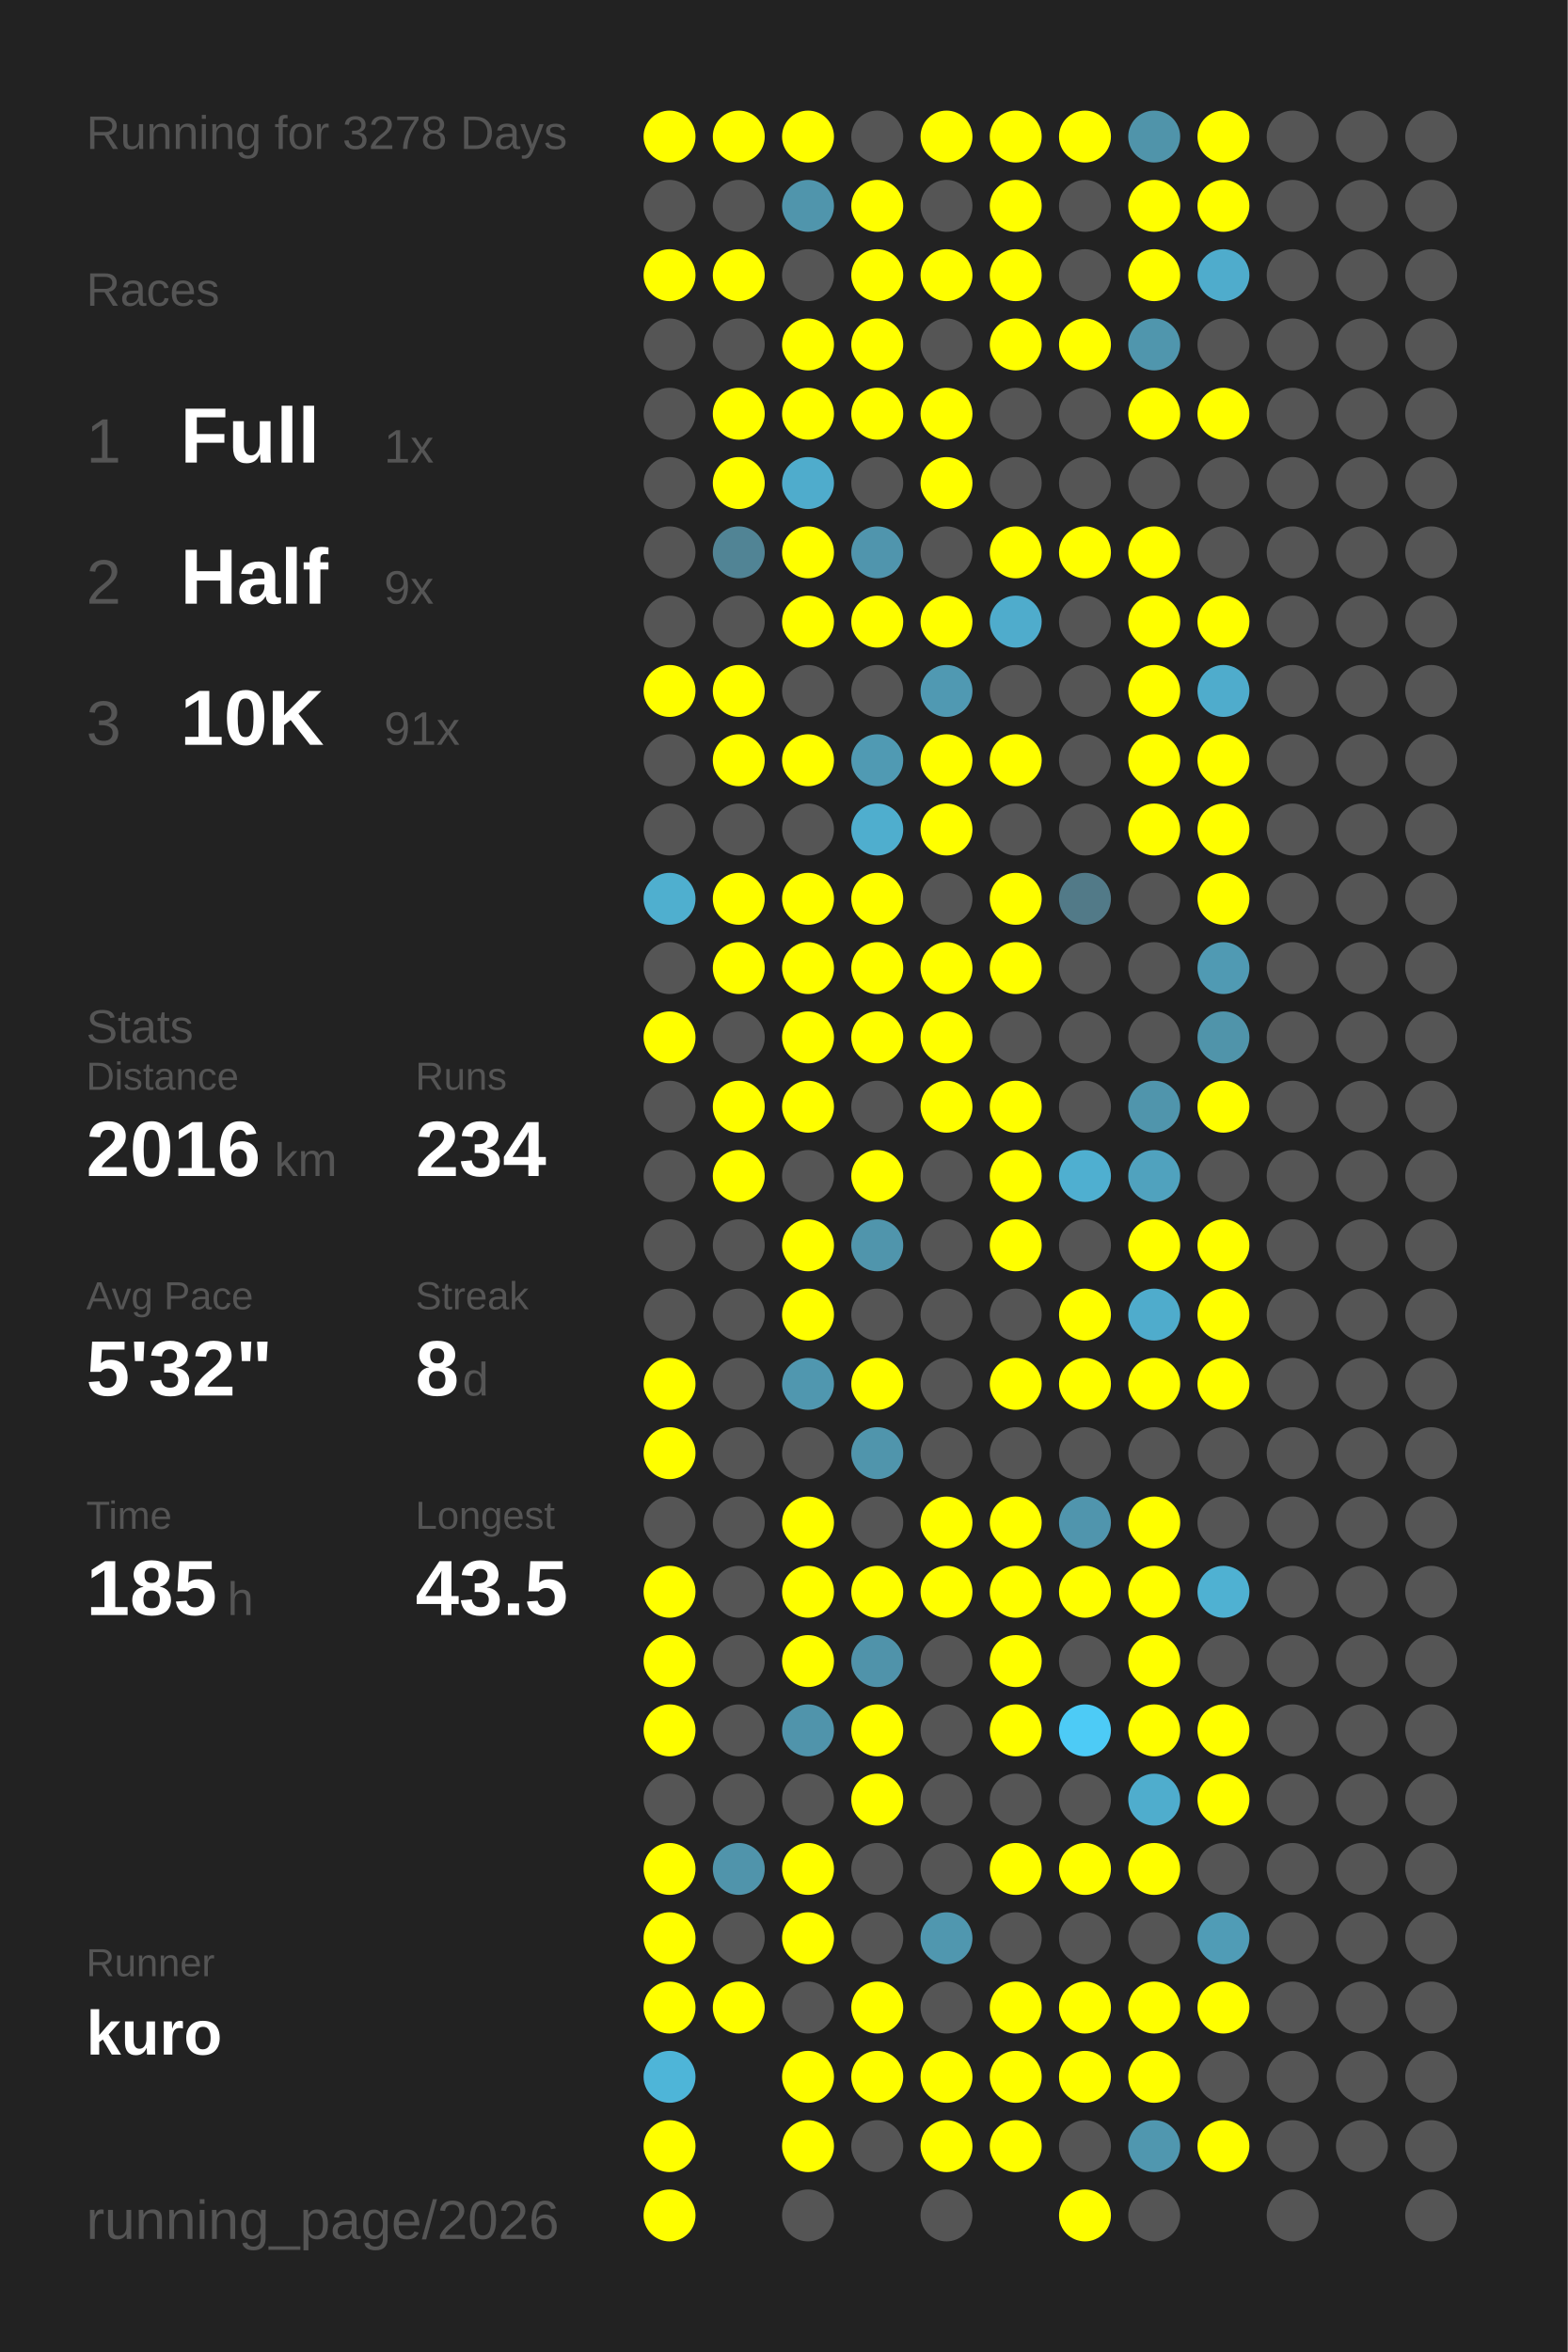
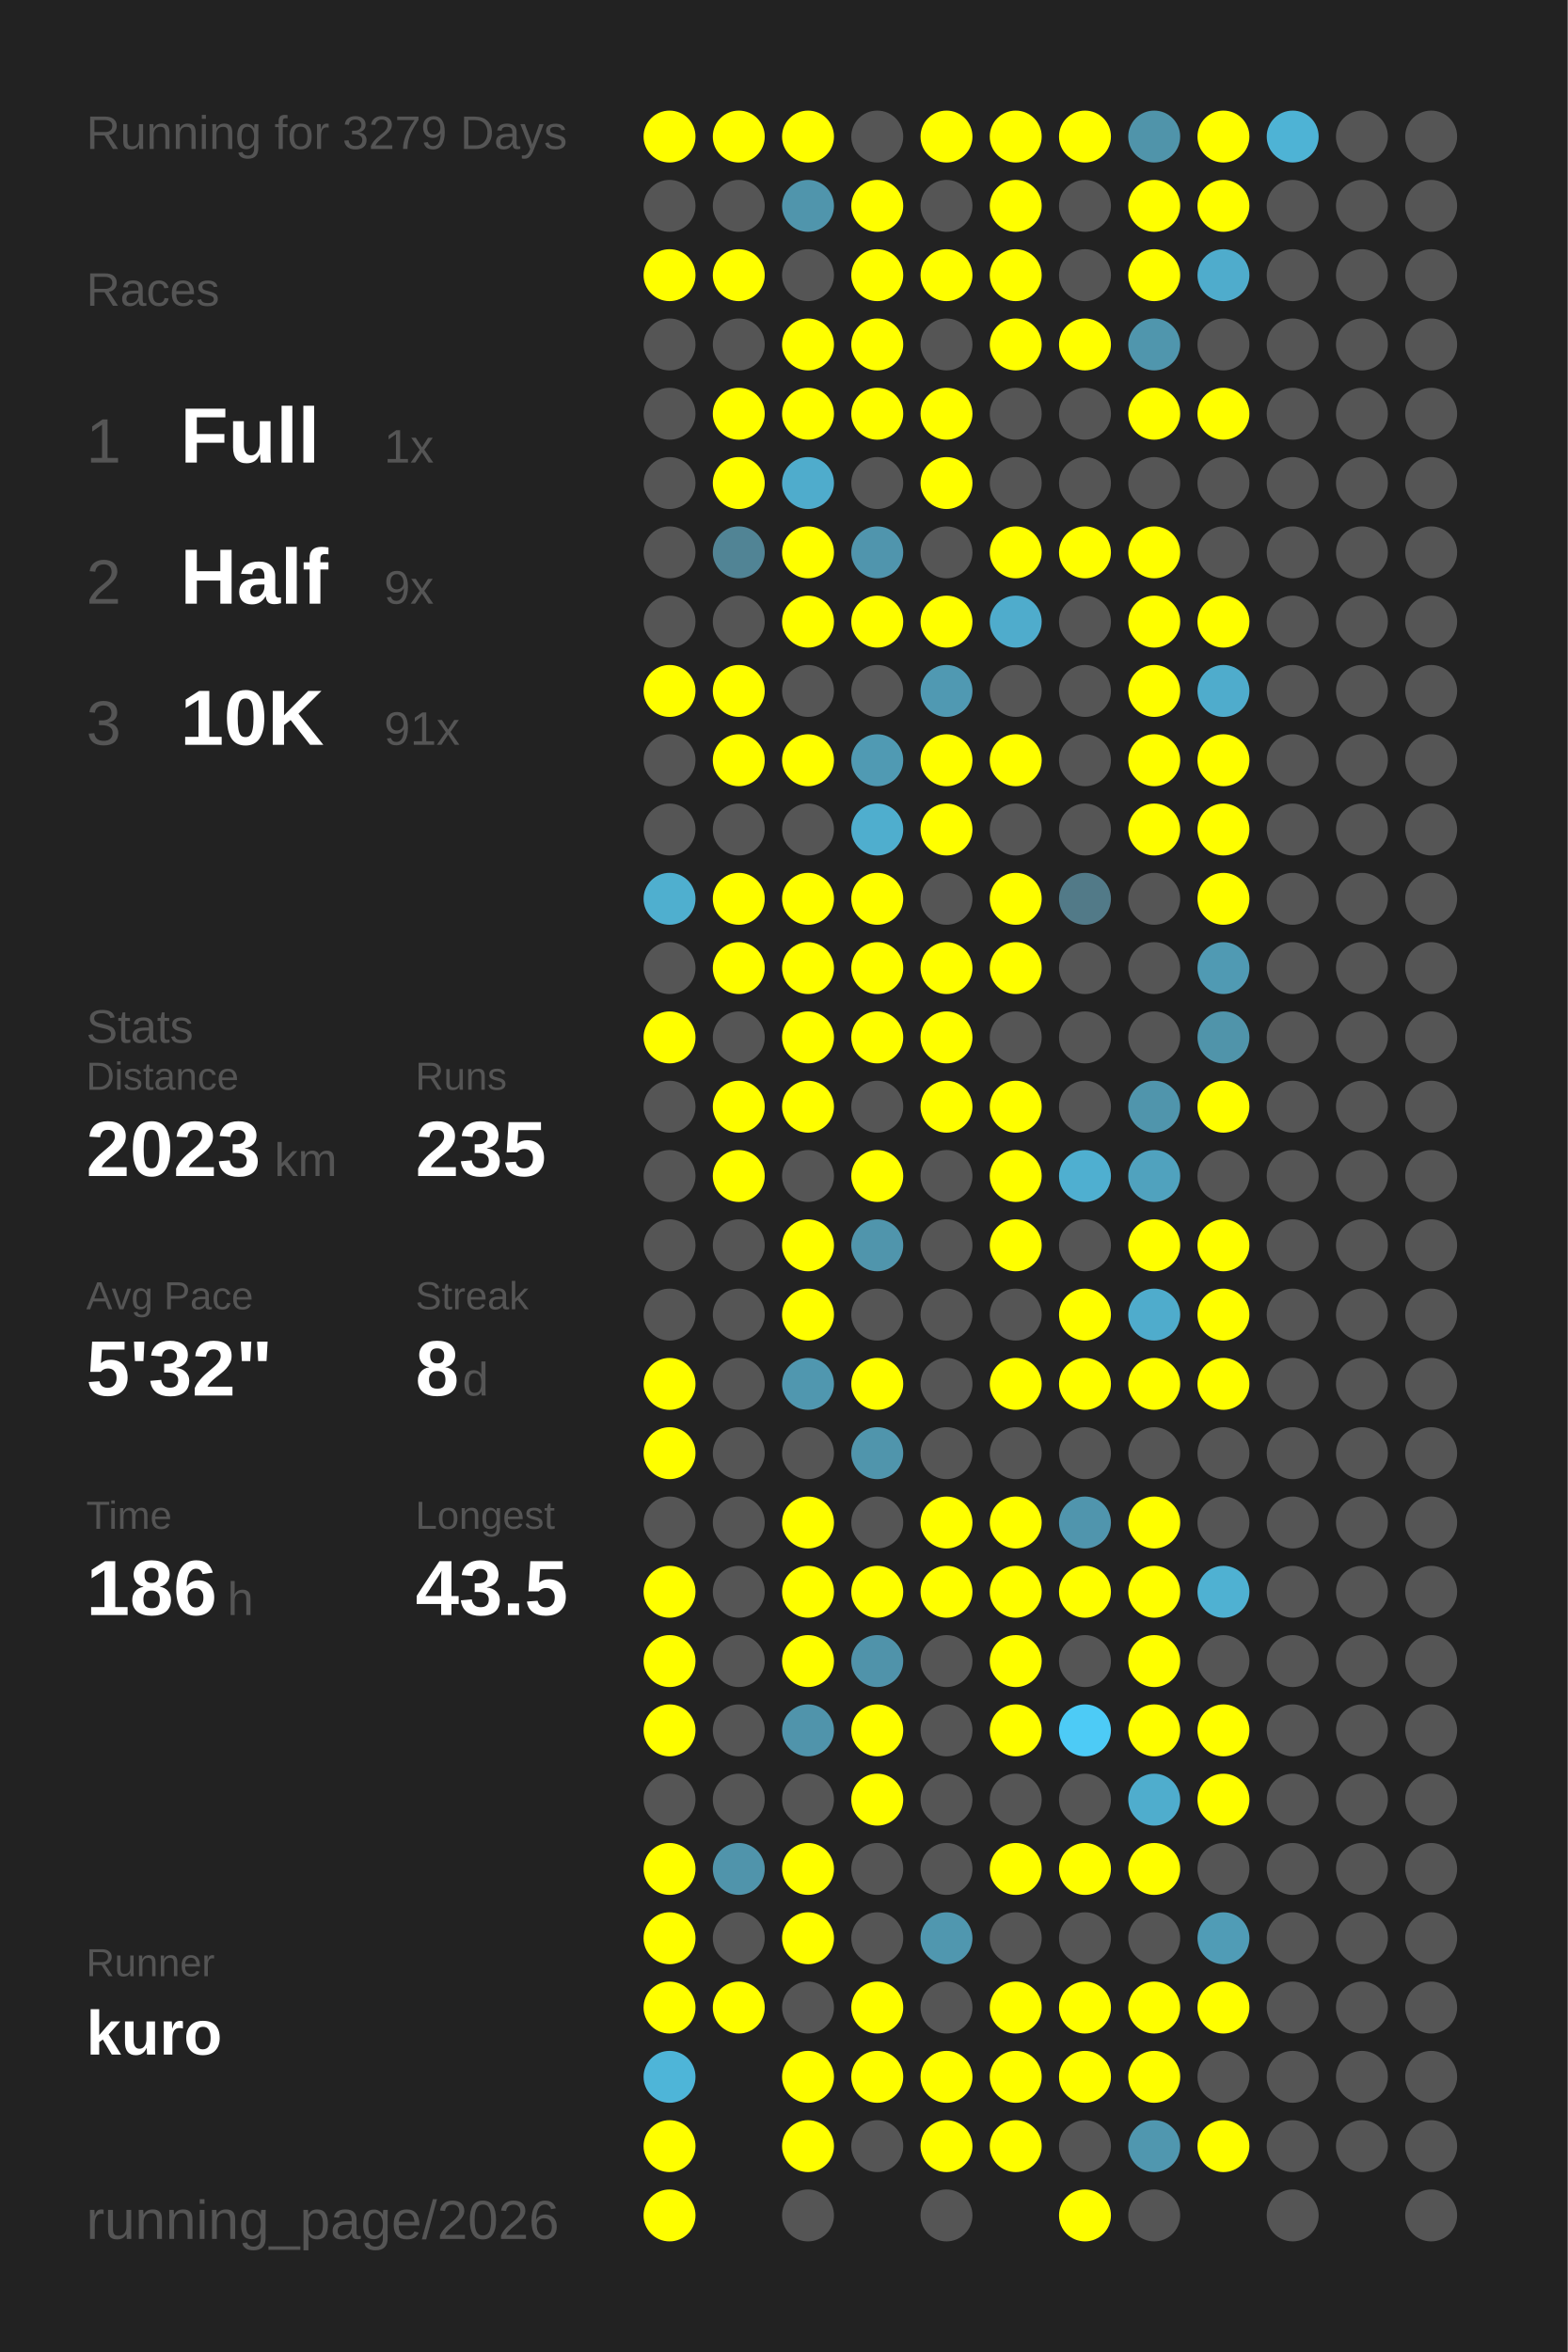
<svg xmlns="http://www.w3.org/2000/svg" baseProfile="full" height="300mm" version="1.1" viewBox="0,0,200,300" width="200mm">
  <defs />
  <rect fill="#222222" height="300" width="200" x="0" y="0" />
-   <text fill="#555555" style="font-size:6px; font-family:Arial;" x="11" y="19">Running for 3278 Days</text>
+   <text fill="#555555" style="font-size:6px; font-family:Arial;" x="11" y="19">Running for 3279 Days</text>
  <text fill="#555555" style="font-size:6px; font-family:Arial;" x="11" y="39">Races</text>
  <text fill="#555555" style="font-size:8px; font-family:Arial;" x="11" y="59">1</text>
  <text fill="#FFFFFF" style="font-size:10px; font-family:Arial; font-weight:bold;" x="23" y="59">Full</text>
  <text fill="#555555" style="font-size:6px; font-family:Arial;" x="49" y="59">1x</text>
  <text fill="#555555" style="font-size:8px; font-family:Arial;" x="11" y="77">2</text>
  <text fill="#FFFFFF" style="font-size:10px; font-family:Arial; font-weight:bold;" x="23" y="77">Half</text>
  <text fill="#555555" style="font-size:6px; font-family:Arial;" x="49" y="77">9x</text>
  <text fill="#555555" style="font-size:8px; font-family:Arial;" x="11" y="95">3</text>
  <text fill="#FFFFFF" style="font-size:10px; font-family:Arial; font-weight:bold;" x="23" y="95">10K</text>
  <text fill="#555555" style="font-size:6px; font-family:Arial;" x="49" y="95">91x</text>
  <text fill="#555555" style="font-size:6px; font-family:Arial;" x="11" y="133">Stats</text>
  <text fill="#555555" style="font-size:5px; font-family:Arial;" x="11" y="139">Distance</text>
-   <text fill="#FFFFFF" style="font-size:10px; font-family:Arial; font-weight:bold;" x="11" y="150">2016</text>
+   <text fill="#FFFFFF" style="font-size:10px; font-family:Arial; font-weight:bold;" x="11" y="150">2023</text>
  <text fill="#555555" style="font-size:6px; font-family:Arial;" x="35" y="150">km</text>
  <text fill="#555555" style="font-size:5px; font-family:Arial;" x="53" y="139">Runs</text>
-   <text fill="#FFFFFF" style="font-size:10px; font-family:Arial; font-weight:bold;" x="53" y="150">234</text>
+   <text fill="#FFFFFF" style="font-size:10px; font-family:Arial; font-weight:bold;" x="53" y="150">235</text>
  <text fill="#555555" style="font-size:5px; font-family:Arial;" x="11" y="167">Avg Pace</text>
  <text fill="#FFFFFF" style="font-size:10px; font-family:Arial; font-weight:bold;" x="11" y="178">5'32"</text>
  <text fill="#555555" style="font-size:5px; font-family:Arial;" x="53" y="167">Streak</text>
  <text fill="#FFFFFF" style="font-size:10px; font-family:Arial; font-weight:bold;" x="53" y="178">8</text>
  <text fill="#555555" style="font-size:6px; font-family:Arial;" x="59" y="178">d</text>
  <text fill="#555555" style="font-size:5px; font-family:Arial;" x="11" y="195">Time</text>
-   <text fill="#FFFFFF" style="font-size:10px; font-family:Arial; font-weight:bold;" x="11" y="206">185</text>
+   <text fill="#FFFFFF" style="font-size:10px; font-family:Arial; font-weight:bold;" x="11" y="206">186</text>
  <text fill="#555555" style="font-size:6px; font-family:Arial;" x="29" y="206">h</text>
  <text fill="#555555" style="font-size:5px; font-family:Arial;" x="53" y="195">Longest</text>
  <text fill="#FFFFFF" style="font-size:10px; font-family:Arial; font-weight:bold;" x="53" y="206">43.5</text>
  <text fill="#555555" style="font-size:5px; font-family:Arial;" x="11" y="252.065">Runner</text>
  <text fill="#FFFFFF" style="font-size:8px; font-family:Arial; font-weight:bold;" x="11" y="262.065">kuro</text>
  <text fill="#555555" style="font-size:7px; font-family:Arial;" x="11" y="285.581">running_page/2026</text>
  <circle cx="85.417" cy="17.419" fill="#FFFF00" r="3.312" />
  <circle cx="85.417" cy="26.258" fill="#555555" r="3.312" />
  <circle cx="85.417" cy="35.097" fill="#FFFF00" r="3.312" />
  <circle cx="85.417" cy="43.935" fill="#555555" r="3.312" />
  <circle cx="85.417" cy="52.774" fill="#555555" r="3.312" />
  <circle cx="85.417" cy="61.613" fill="#555555" r="3.312" />
  <circle cx="85.417" cy="70.452" fill="#555555" r="3.312" />
  <circle cx="85.417" cy="79.29" fill="#555555" r="3.312" />
  <circle cx="85.417" cy="88.129" fill="#FFFF00" r="3.312" />
  <circle cx="85.417" cy="96.968" fill="#555555" r="3.312" />
  <circle cx="85.417" cy="105.806" fill="#555555" r="3.312" />
  <circle cx="85.417" cy="114.645" fill="#4fafcf" r="3.312" />
  <circle cx="85.417" cy="123.484" fill="#555555" r="3.312" />
  <circle cx="85.417" cy="132.323" fill="#FFFF00" r="3.312" />
  <circle cx="85.417" cy="141.161" fill="#555555" r="3.312" />
  <circle cx="85.417" cy="150" fill="#555555" r="3.312" />
  <circle cx="85.417" cy="158.839" fill="#555555" r="3.312" />
  <circle cx="85.417" cy="167.677" fill="#555555" r="3.312" />
  <circle cx="85.417" cy="176.516" fill="#FFFF00" r="3.312" />
  <circle cx="85.417" cy="185.355" fill="#FFFF00" r="3.312" />
  <circle cx="85.417" cy="194.194" fill="#555555" r="3.312" />
  <circle cx="85.417" cy="203.032" fill="#FFFF00" r="3.312" />
  <circle cx="85.417" cy="211.871" fill="#FFFF00" r="3.312" />
  <circle cx="85.417" cy="220.71" fill="#FFFF00" r="3.312" />
  <circle cx="85.417" cy="229.548" fill="#555555" r="3.312" />
  <circle cx="85.417" cy="238.387" fill="#FFFF00" r="3.312" />
  <circle cx="85.417" cy="247.226" fill="#FFFF00" r="3.312" />
  <circle cx="85.417" cy="256.065" fill="#FFFF00" r="3.312" />
  <circle cx="85.417" cy="264.903" fill="#4eb5d8" r="3.312" />
  <circle cx="85.417" cy="273.742" fill="#FFFF00" r="3.312" />
  <circle cx="85.417" cy="282.581" fill="#FFFF00" r="3.312" />
  <circle cx="94.25" cy="17.419" fill="#FFFF00" r="3.312" />
  <circle cx="94.25" cy="26.258" fill="#555555" r="3.312" />
  <circle cx="94.25" cy="35.097" fill="#FFFF00" r="3.312" />
  <circle cx="94.25" cy="43.935" fill="#555555" r="3.312" />
  <circle cx="94.25" cy="52.774" fill="#FFFF00" r="3.312" />
  <circle cx="94.25" cy="61.613" fill="#FFFF00" r="3.312" />
  <circle cx="94.25" cy="70.452" fill="#518495" r="3.312" />
  <circle cx="94.25" cy="79.29" fill="#555555" r="3.312" />
  <circle cx="94.25" cy="88.129" fill="#FFFF00" r="3.312" />
  <circle cx="94.25" cy="96.968" fill="#FFFF00" r="3.312" />
  <circle cx="94.25" cy="105.806" fill="#555555" r="3.312" />
  <circle cx="94.25" cy="114.645" fill="#FFFF00" r="3.312" />
  <circle cx="94.25" cy="123.484" fill="#FFFF00" r="3.312" />
  <circle cx="94.25" cy="132.323" fill="#555555" r="3.312" />
  <circle cx="94.25" cy="141.161" fill="#FFFF00" r="3.312" />
  <circle cx="94.25" cy="150" fill="#FFFF00" r="3.312" />
  <circle cx="94.25" cy="158.839" fill="#555555" r="3.312" />
  <circle cx="94.25" cy="167.677" fill="#555555" r="3.312" />
  <circle cx="94.25" cy="176.516" fill="#555555" r="3.312" />
  <circle cx="94.25" cy="185.355" fill="#555555" r="3.312" />
  <circle cx="94.25" cy="194.194" fill="#555555" r="3.312" />
  <circle cx="94.25" cy="203.032" fill="#555555" r="3.312" />
  <circle cx="94.25" cy="211.871" fill="#555555" r="3.312" />
  <circle cx="94.25" cy="220.71" fill="#555555" r="3.312" />
  <circle cx="94.25" cy="229.548" fill="#555555" r="3.312" />
  <circle cx="94.25" cy="238.387" fill="#5094ab" r="3.312" />
  <circle cx="94.25" cy="247.226" fill="#555555" r="3.312" />
  <circle cx="94.25" cy="256.065" fill="#FFFF00" r="3.312" />
  <circle cx="103.083" cy="17.419" fill="#FFFF00" r="3.312" />
  <circle cx="103.083" cy="26.258" fill="#5095ac" r="3.312" />
  <circle cx="103.083" cy="35.097" fill="#555555" r="3.312" />
  <circle cx="103.083" cy="43.935" fill="#FFFF00" r="3.312" />
  <circle cx="103.083" cy="52.774" fill="#FFFF00" r="3.312" />
  <circle cx="103.083" cy="61.613" fill="#4faccc" r="3.312" />
  <circle cx="103.083" cy="70.452" fill="#FFFF00" r="3.312" />
  <circle cx="103.083" cy="79.29" fill="#FFFF00" r="3.312" />
  <circle cx="103.083" cy="88.129" fill="#555555" r="3.312" />
  <circle cx="103.083" cy="96.968" fill="#FFFF00" r="3.312" />
  <circle cx="103.083" cy="105.806" fill="#555555" r="3.312" />
  <circle cx="103.083" cy="114.645" fill="#FFFF00" r="3.312" />
  <circle cx="103.083" cy="123.484" fill="#FFFF00" r="3.312" />
  <circle cx="103.083" cy="132.323" fill="#FFFF00" r="3.312" />
  <circle cx="103.083" cy="141.161" fill="#FFFF00" r="3.312" />
  <circle cx="103.083" cy="150" fill="#555555" r="3.312" />
  <circle cx="103.083" cy="158.839" fill="#FFFF00" r="3.312" />
  <circle cx="103.083" cy="167.677" fill="#FFFF00" r="3.312" />
  <circle cx="103.083" cy="176.516" fill="#5097af" r="3.312" />
  <circle cx="103.083" cy="185.355" fill="#555555" r="3.312" />
  <circle cx="103.083" cy="194.194" fill="#FFFF00" r="3.312" />
  <circle cx="103.083" cy="203.032" fill="#FFFF00" r="3.312" />
  <circle cx="103.083" cy="211.871" fill="#FFFF00" r="3.312" />
  <circle cx="103.083" cy="220.71" fill="#5094ab" r="3.312" />
  <circle cx="103.083" cy="229.548" fill="#555555" r="3.312" />
  <circle cx="103.083" cy="238.387" fill="#FFFF00" r="3.312" />
  <circle cx="103.083" cy="247.226" fill="#FFFF00" r="3.312" />
  <circle cx="103.083" cy="256.065" fill="#555555" r="3.312" />
  <circle cx="103.083" cy="264.903" fill="#FFFF00" r="3.312" />
  <circle cx="103.083" cy="273.742" fill="#FFFF00" r="3.312" />
  <circle cx="103.083" cy="282.581" fill="#555555" r="3.312" />
  <circle cx="111.917" cy="17.419" fill="#555555" r="3.312" />
  <circle cx="111.917" cy="26.258" fill="#FFFF00" r="3.312" />
  <circle cx="111.917" cy="35.097" fill="#FFFF00" r="3.312" />
  <circle cx="111.917" cy="43.935" fill="#FFFF00" r="3.312" />
  <circle cx="111.917" cy="52.774" fill="#FFFF00" r="3.312" />
  <circle cx="111.917" cy="61.613" fill="#555555" r="3.312" />
  <circle cx="111.917" cy="70.452" fill="#5095ad" r="3.312" />
  <circle cx="111.917" cy="79.29" fill="#FFFF00" r="3.312" />
  <circle cx="111.917" cy="88.129" fill="#555555" r="3.312" />
  <circle cx="111.917" cy="96.968" fill="#509ab3" r="3.312" />
  <circle cx="111.917" cy="105.806" fill="#4faece" r="3.312" />
  <circle cx="111.917" cy="114.645" fill="#FFFF00" r="3.312" />
  <circle cx="111.917" cy="123.484" fill="#FFFF00" r="3.312" />
  <circle cx="111.917" cy="132.323" fill="#FFFF00" r="3.312" />
  <circle cx="111.917" cy="141.161" fill="#555555" r="3.312" />
  <circle cx="111.917" cy="150" fill="#FFFF00" r="3.312" />
  <circle cx="111.917" cy="158.839" fill="#5095ac" r="3.312" />
  <circle cx="111.917" cy="167.677" fill="#555555" r="3.312" />
  <circle cx="111.917" cy="176.516" fill="#FFFF00" r="3.312" />
  <circle cx="111.917" cy="185.355" fill="#5095ac" r="3.312" />
  <circle cx="111.917" cy="194.194" fill="#555555" r="3.312" />
  <circle cx="111.917" cy="203.032" fill="#FFFF00" r="3.312" />
  <circle cx="111.917" cy="211.871" fill="#5093aa" r="3.312" />
  <circle cx="111.917" cy="220.71" fill="#FFFF00" r="3.312" />
  <circle cx="111.917" cy="229.548" fill="#FFFF00" r="3.312" />
  <circle cx="111.917" cy="238.387" fill="#555555" r="3.312" />
  <circle cx="111.917" cy="247.226" fill="#555555" r="3.312" />
  <circle cx="111.917" cy="256.065" fill="#FFFF00" r="3.312" />
  <circle cx="111.917" cy="264.903" fill="#FFFF00" r="3.312" />
  <circle cx="111.917" cy="273.742" fill="#555555" r="3.312" />
  <circle cx="120.75" cy="17.419" fill="#FFFF00" r="3.312" />
  <circle cx="120.75" cy="26.258" fill="#555555" r="3.312" />
  <circle cx="120.75" cy="35.097" fill="#FFFF00" r="3.312" />
  <circle cx="120.75" cy="43.935" fill="#555555" r="3.312" />
  <circle cx="120.75" cy="52.774" fill="#FFFF00" r="3.312" />
  <circle cx="120.75" cy="61.613" fill="#FFFF00" r="3.312" />
  <circle cx="120.75" cy="70.452" fill="#555555" r="3.312" />
  <circle cx="120.75" cy="79.29" fill="#FFFF00" r="3.312" />
  <circle cx="120.75" cy="88.129" fill="#5099b2" r="3.312" />
  <circle cx="120.75" cy="96.968" fill="#FFFF00" r="3.312" />
  <circle cx="120.75" cy="105.806" fill="#FFFF00" r="3.312" />
  <circle cx="120.75" cy="114.645" fill="#555555" r="3.312" />
  <circle cx="120.75" cy="123.484" fill="#FFFF00" r="3.312" />
  <circle cx="120.75" cy="132.323" fill="#FFFF00" r="3.312" />
  <circle cx="120.75" cy="141.161" fill="#FFFF00" r="3.312" />
  <circle cx="120.75" cy="150" fill="#555555" r="3.312" />
  <circle cx="120.75" cy="158.839" fill="#555555" r="3.312" />
  <circle cx="120.75" cy="167.677" fill="#555555" r="3.312" />
  <circle cx="120.75" cy="176.516" fill="#555555" r="3.312" />
  <circle cx="120.75" cy="185.355" fill="#555555" r="3.312" />
  <circle cx="120.75" cy="194.194" fill="#FFFF00" r="3.312" />
  <circle cx="120.75" cy="203.032" fill="#FFFF00" r="3.312" />
  <circle cx="120.75" cy="211.871" fill="#555555" r="3.312" />
  <circle cx="120.75" cy="220.71" fill="#555555" r="3.312" />
  <circle cx="120.75" cy="229.548" fill="#555555" r="3.312" />
  <circle cx="120.75" cy="238.387" fill="#555555" r="3.312" />
  <circle cx="120.75" cy="247.226" fill="#5097af" r="3.312" />
  <circle cx="120.75" cy="256.065" fill="#555555" r="3.312" />
  <circle cx="120.75" cy="264.903" fill="#FFFF00" r="3.312" />
  <circle cx="120.75" cy="273.742" fill="#FFFF00" r="3.312" />
  <circle cx="120.75" cy="282.581" fill="#555555" r="3.312" />
  <circle cx="129.583" cy="17.419" fill="#FFFF00" r="3.312" />
  <circle cx="129.583" cy="26.258" fill="#FFFF00" r="3.312" />
  <circle cx="129.583" cy="35.097" fill="#FFFF00" r="3.312" />
  <circle cx="129.583" cy="43.935" fill="#FFFF00" r="3.312" />
  <circle cx="129.583" cy="52.774" fill="#555555" r="3.312" />
  <circle cx="129.583" cy="61.613" fill="#555555" r="3.312" />
  <circle cx="129.583" cy="70.452" fill="#FFFF00" r="3.312" />
  <circle cx="129.583" cy="79.29" fill="#4faccc" r="3.312" />
  <circle cx="129.583" cy="88.129" fill="#555555" r="3.312" />
  <circle cx="129.583" cy="96.968" fill="#FFFF00" r="3.312" />
  <circle cx="129.583" cy="105.806" fill="#555555" r="3.312" />
  <circle cx="129.583" cy="114.645" fill="#FFFF00" r="3.312" />
  <circle cx="129.583" cy="123.484" fill="#FFFF00" r="3.312" />
  <circle cx="129.583" cy="132.323" fill="#555555" r="3.312" />
  <circle cx="129.583" cy="141.161" fill="#FFFF00" r="3.312" />
  <circle cx="129.583" cy="150" fill="#FFFF00" r="3.312" />
  <circle cx="129.583" cy="158.839" fill="#FFFF00" r="3.312" />
  <circle cx="129.583" cy="167.677" fill="#555555" r="3.312" />
  <circle cx="129.583" cy="176.516" fill="#FFFF00" r="3.312" />
  <circle cx="129.583" cy="185.355" fill="#555555" r="3.312" />
  <circle cx="129.583" cy="194.194" fill="#FFFF00" r="3.312" />
  <circle cx="129.583" cy="203.032" fill="#FFFF00" r="3.312" />
  <circle cx="129.583" cy="211.871" fill="#FFFF00" r="3.312" />
  <circle cx="129.583" cy="220.71" fill="#FFFF00" r="3.312" />
  <circle cx="129.583" cy="229.548" fill="#555555" r="3.312" />
  <circle cx="129.583" cy="238.387" fill="#FFFF00" r="3.312" />
  <circle cx="129.583" cy="247.226" fill="#555555" r="3.312" />
  <circle cx="129.583" cy="256.065" fill="#FFFF00" r="3.312" />
  <circle cx="129.583" cy="264.903" fill="#FFFF00" r="3.312" />
  <circle cx="129.583" cy="273.742" fill="#FFFF00" r="3.312" />
  <circle cx="138.417" cy="17.419" fill="#FFFF00" r="3.312" />
  <circle cx="138.417" cy="26.258" fill="#555555" r="3.312" />
  <circle cx="138.417" cy="35.097" fill="#555555" r="3.312" />
  <circle cx="138.417" cy="43.935" fill="#FFFF00" r="3.312" />
  <circle cx="138.417" cy="52.774" fill="#555555" r="3.312" />
  <circle cx="138.417" cy="61.613" fill="#555555" r="3.312" />
  <circle cx="138.417" cy="70.452" fill="#FFFF00" r="3.312" />
  <circle cx="138.417" cy="79.29" fill="#555555" r="3.312" />
  <circle cx="138.417" cy="88.129" fill="#555555" r="3.312" />
  <circle cx="138.417" cy="96.968" fill="#555555" r="3.312" />
  <circle cx="138.417" cy="105.806" fill="#555555" r="3.312" />
  <circle cx="138.417" cy="114.645" fill="#527a88" r="3.312" />
  <circle cx="138.417" cy="123.484" fill="#555555" r="3.312" />
  <circle cx="138.417" cy="132.323" fill="#555555" r="3.312" />
  <circle cx="138.417" cy="141.161" fill="#555555" r="3.312" />
  <circle cx="138.417" cy="150" fill="#4fafd0" r="3.312" />
  <circle cx="138.417" cy="158.839" fill="#555555" r="3.312" />
  <circle cx="138.417" cy="167.677" fill="#FFFF00" r="3.312" />
  <circle cx="138.417" cy="176.516" fill="#FFFF00" r="3.312" />
  <circle cx="138.417" cy="185.355" fill="#555555" r="3.312" />
  <circle cx="138.417" cy="194.194" fill="#5095ad" r="3.312" />
  <circle cx="138.417" cy="203.032" fill="#FFFF00" r="3.312" />
  <circle cx="138.417" cy="211.871" fill="#555555" r="3.312" />
  <circle cx="138.417" cy="220.71" fill="#4dcbf6" r="3.312" />
  <circle cx="138.417" cy="229.548" fill="#555555" r="3.312" />
  <circle cx="138.417" cy="238.387" fill="#FFFF00" r="3.312" />
  <circle cx="138.417" cy="247.226" fill="#555555" r="3.312" />
  <circle cx="138.417" cy="256.065" fill="#FFFF00" r="3.312" />
  <circle cx="138.417" cy="264.903" fill="#FFFF00" r="3.312" />
  <circle cx="138.417" cy="273.742" fill="#555555" r="3.312" />
  <circle cx="138.417" cy="282.581" fill="#FFFF00" r="3.312" />
  <circle cx="147.25" cy="17.419" fill="#5094aa" r="3.312" />
  <circle cx="147.25" cy="26.258" fill="#FFFF00" r="3.312" />
  <circle cx="147.25" cy="35.097" fill="#FFFF00" r="3.312" />
  <circle cx="147.25" cy="43.935" fill="#5096ad" r="3.312" />
  <circle cx="147.25" cy="52.774" fill="#FFFF00" r="3.312" />
  <circle cx="147.25" cy="61.613" fill="#555555" r="3.312" />
  <circle cx="147.25" cy="70.452" fill="#FFFF00" r="3.312" />
  <circle cx="147.25" cy="79.29" fill="#FFFF00" r="3.312" />
  <circle cx="147.25" cy="88.129" fill="#FFFF00" r="3.312" />
  <circle cx="147.25" cy="96.968" fill="#FFFF00" r="3.312" />
  <circle cx="147.25" cy="105.806" fill="#FFFF00" r="3.312" />
  <circle cx="147.25" cy="114.645" fill="#555555" r="3.312" />
  <circle cx="147.25" cy="123.484" fill="#555555" r="3.312" />
  <circle cx="147.25" cy="132.323" fill="#555555" r="3.312" />
  <circle cx="147.25" cy="141.161" fill="#5095ac" r="3.312" />
  <circle cx="147.25" cy="150" fill="#50a2be" r="3.312" />
  <circle cx="147.25" cy="158.839" fill="#FFFF00" r="3.312" />
  <circle cx="147.25" cy="167.677" fill="#4faccc" r="3.312" />
  <circle cx="147.25" cy="176.516" fill="#FFFF00" r="3.312" />
  <circle cx="147.25" cy="185.355" fill="#555555" r="3.312" />
  <circle cx="147.25" cy="194.194" fill="#FFFF00" r="3.312" />
  <circle cx="147.25" cy="203.032" fill="#FFFF00" r="3.312" />
  <circle cx="147.25" cy="211.871" fill="#FFFF00" r="3.312" />
  <circle cx="147.25" cy="220.71" fill="#FFFF00" r="3.312" />
  <circle cx="147.25" cy="229.548" fill="#4fadcd" r="3.312" />
  <circle cx="147.25" cy="238.387" fill="#FFFF00" r="3.312" />
  <circle cx="147.25" cy="247.226" fill="#555555" r="3.312" />
  <circle cx="147.25" cy="256.065" fill="#FFFF00" r="3.312" />
  <circle cx="147.25" cy="264.903" fill="#FFFF00" r="3.312" />
  <circle cx="147.25" cy="273.742" fill="#5097af" r="3.312" />
  <circle cx="147.25" cy="282.581" fill="#555555" r="3.312" />
  <circle cx="156.083" cy="17.419" fill="#FFFF00" r="3.312" />
  <circle cx="156.083" cy="26.258" fill="#FFFF00" r="3.312" />
  <circle cx="156.083" cy="35.097" fill="#4faccc" r="3.312" />
  <circle cx="156.083" cy="43.935" fill="#555555" r="3.312" />
  <circle cx="156.083" cy="52.774" fill="#FFFF00" r="3.312" />
  <circle cx="156.083" cy="61.613" fill="#555555" r="3.312" />
  <circle cx="156.083" cy="70.452" fill="#555555" r="3.312" />
  <circle cx="156.083" cy="79.29" fill="#FFFF00" r="3.312" />
  <circle cx="156.083" cy="88.129" fill="#4faccc" r="3.312" />
  <circle cx="156.083" cy="96.968" fill="#FFFF00" r="3.312" />
  <circle cx="156.083" cy="105.806" fill="#FFFF00" r="3.312" />
  <circle cx="156.083" cy="114.645" fill="#FFFF00" r="3.312" />
  <circle cx="156.083" cy="123.484" fill="#509ab3" r="3.312" />
  <circle cx="156.083" cy="132.323" fill="#5094aa" r="3.312" />
  <circle cx="156.083" cy="141.161" fill="#FFFF00" r="3.312" />
  <circle cx="156.083" cy="150" fill="#555555" r="3.312" />
  <circle cx="156.083" cy="158.839" fill="#FFFF00" r="3.312" />
  <circle cx="156.083" cy="167.677" fill="#FFFF00" r="3.312" />
  <circle cx="156.083" cy="176.516" fill="#FFFF00" r="3.312" />
  <circle cx="156.083" cy="185.355" fill="#555555" r="3.312" />
  <circle cx="156.083" cy="194.194" fill="#555555" r="3.312" />
  <circle cx="156.083" cy="203.032" fill="#4fb1d2" r="3.312" />
  <circle cx="156.083" cy="211.871" fill="#555555" r="3.312" />
  <circle cx="156.083" cy="220.71" fill="#FFFF00" r="3.312" />
  <circle cx="156.083" cy="229.548" fill="#FFFF00" r="3.312" />
  <circle cx="156.083" cy="238.387" fill="#555555" r="3.312" />
  <circle cx="156.083" cy="247.226" fill="#509cb6" r="3.312" />
  <circle cx="156.083" cy="256.065" fill="#FFFF00" r="3.312" />
  <circle cx="156.083" cy="264.903" fill="#555555" r="3.312" />
  <circle cx="156.083" cy="273.742" fill="#FFFF00" r="3.312" />
-   <circle cx="164.917" cy="17.419" fill="#555555" r="3.312" />
+   <circle cx="164.917" cy="17.419" fill="#4eb3d5" r="3.312" />
  <circle cx="164.917" cy="26.258" fill="#555555" r="3.312" />
  <circle cx="164.917" cy="35.097" fill="#555555" r="3.312" />
  <circle cx="164.917" cy="43.935" fill="#555555" r="3.312" />
  <circle cx="164.917" cy="52.774" fill="#555555" r="3.312" />
  <circle cx="164.917" cy="61.613" fill="#555555" r="3.312" />
  <circle cx="164.917" cy="70.452" fill="#555555" r="3.312" />
  <circle cx="164.917" cy="79.29" fill="#555555" r="3.312" />
  <circle cx="164.917" cy="88.129" fill="#555555" r="3.312" />
  <circle cx="164.917" cy="96.968" fill="#555555" r="3.312" />
  <circle cx="164.917" cy="105.806" fill="#555555" r="3.312" />
  <circle cx="164.917" cy="114.645" fill="#555555" r="3.312" />
  <circle cx="164.917" cy="123.484" fill="#555555" r="3.312" />
  <circle cx="164.917" cy="132.323" fill="#555555" r="3.312" />
  <circle cx="164.917" cy="141.161" fill="#555555" r="3.312" />
  <circle cx="164.917" cy="150" fill="#555555" r="3.312" />
  <circle cx="164.917" cy="158.839" fill="#555555" r="3.312" />
  <circle cx="164.917" cy="167.677" fill="#555555" r="3.312" />
  <circle cx="164.917" cy="176.516" fill="#555555" r="3.312" />
  <circle cx="164.917" cy="185.355" fill="#555555" r="3.312" />
  <circle cx="164.917" cy="194.194" fill="#555555" r="3.312" />
  <circle cx="164.917" cy="203.032" fill="#555555" r="3.312" />
  <circle cx="164.917" cy="211.871" fill="#555555" r="3.312" />
  <circle cx="164.917" cy="220.71" fill="#555555" r="3.312" />
  <circle cx="164.917" cy="229.548" fill="#555555" r="3.312" />
  <circle cx="164.917" cy="238.387" fill="#555555" r="3.312" />
  <circle cx="164.917" cy="247.226" fill="#555555" r="3.312" />
  <circle cx="164.917" cy="256.065" fill="#555555" r="3.312" />
  <circle cx="164.917" cy="264.903" fill="#555555" r="3.312" />
  <circle cx="164.917" cy="273.742" fill="#555555" r="3.312" />
  <circle cx="164.917" cy="282.581" fill="#555555" r="3.312" />
  <circle cx="173.75" cy="17.419" fill="#555555" r="3.312" />
  <circle cx="173.75" cy="26.258" fill="#555555" r="3.312" />
  <circle cx="173.75" cy="35.097" fill="#555555" r="3.312" />
  <circle cx="173.75" cy="43.935" fill="#555555" r="3.312" />
  <circle cx="173.75" cy="52.774" fill="#555555" r="3.312" />
  <circle cx="173.75" cy="61.613" fill="#555555" r="3.312" />
  <circle cx="173.75" cy="70.452" fill="#555555" r="3.312" />
  <circle cx="173.75" cy="79.29" fill="#555555" r="3.312" />
  <circle cx="173.75" cy="88.129" fill="#555555" r="3.312" />
  <circle cx="173.75" cy="96.968" fill="#555555" r="3.312" />
  <circle cx="173.75" cy="105.806" fill="#555555" r="3.312" />
  <circle cx="173.75" cy="114.645" fill="#555555" r="3.312" />
  <circle cx="173.75" cy="123.484" fill="#555555" r="3.312" />
  <circle cx="173.75" cy="132.323" fill="#555555" r="3.312" />
  <circle cx="173.75" cy="141.161" fill="#555555" r="3.312" />
  <circle cx="173.75" cy="150" fill="#555555" r="3.312" />
  <circle cx="173.75" cy="158.839" fill="#555555" r="3.312" />
  <circle cx="173.75" cy="167.677" fill="#555555" r="3.312" />
  <circle cx="173.75" cy="176.516" fill="#555555" r="3.312" />
  <circle cx="173.75" cy="185.355" fill="#555555" r="3.312" />
  <circle cx="173.75" cy="194.194" fill="#555555" r="3.312" />
  <circle cx="173.75" cy="203.032" fill="#555555" r="3.312" />
  <circle cx="173.75" cy="211.871" fill="#555555" r="3.312" />
  <circle cx="173.75" cy="220.71" fill="#555555" r="3.312" />
  <circle cx="173.75" cy="229.548" fill="#555555" r="3.312" />
  <circle cx="173.75" cy="238.387" fill="#555555" r="3.312" />
  <circle cx="173.75" cy="247.226" fill="#555555" r="3.312" />
  <circle cx="173.75" cy="256.065" fill="#555555" r="3.312" />
  <circle cx="173.75" cy="264.903" fill="#555555" r="3.312" />
  <circle cx="173.75" cy="273.742" fill="#555555" r="3.312" />
  <circle cx="182.583" cy="17.419" fill="#555555" r="3.312" />
  <circle cx="182.583" cy="26.258" fill="#555555" r="3.312" />
  <circle cx="182.583" cy="35.097" fill="#555555" r="3.312" />
  <circle cx="182.583" cy="43.935" fill="#555555" r="3.312" />
  <circle cx="182.583" cy="52.774" fill="#555555" r="3.312" />
  <circle cx="182.583" cy="61.613" fill="#555555" r="3.312" />
  <circle cx="182.583" cy="70.452" fill="#555555" r="3.312" />
  <circle cx="182.583" cy="79.29" fill="#555555" r="3.312" />
  <circle cx="182.583" cy="88.129" fill="#555555" r="3.312" />
  <circle cx="182.583" cy="96.968" fill="#555555" r="3.312" />
  <circle cx="182.583" cy="105.806" fill="#555555" r="3.312" />
  <circle cx="182.583" cy="114.645" fill="#555555" r="3.312" />
  <circle cx="182.583" cy="123.484" fill="#555555" r="3.312" />
  <circle cx="182.583" cy="132.323" fill="#555555" r="3.312" />
  <circle cx="182.583" cy="141.161" fill="#555555" r="3.312" />
  <circle cx="182.583" cy="150" fill="#555555" r="3.312" />
  <circle cx="182.583" cy="158.839" fill="#555555" r="3.312" />
  <circle cx="182.583" cy="167.677" fill="#555555" r="3.312" />
  <circle cx="182.583" cy="176.516" fill="#555555" r="3.312" />
  <circle cx="182.583" cy="185.355" fill="#555555" r="3.312" />
  <circle cx="182.583" cy="194.194" fill="#555555" r="3.312" />
  <circle cx="182.583" cy="203.032" fill="#555555" r="3.312" />
  <circle cx="182.583" cy="211.871" fill="#555555" r="3.312" />
  <circle cx="182.583" cy="220.71" fill="#555555" r="3.312" />
  <circle cx="182.583" cy="229.548" fill="#555555" r="3.312" />
  <circle cx="182.583" cy="238.387" fill="#555555" r="3.312" />
  <circle cx="182.583" cy="247.226" fill="#555555" r="3.312" />
  <circle cx="182.583" cy="256.065" fill="#555555" r="3.312" />
  <circle cx="182.583" cy="264.903" fill="#555555" r="3.312" />
  <circle cx="182.583" cy="273.742" fill="#555555" r="3.312" />
  <circle cx="182.583" cy="282.581" fill="#555555" r="3.312" />
</svg>
